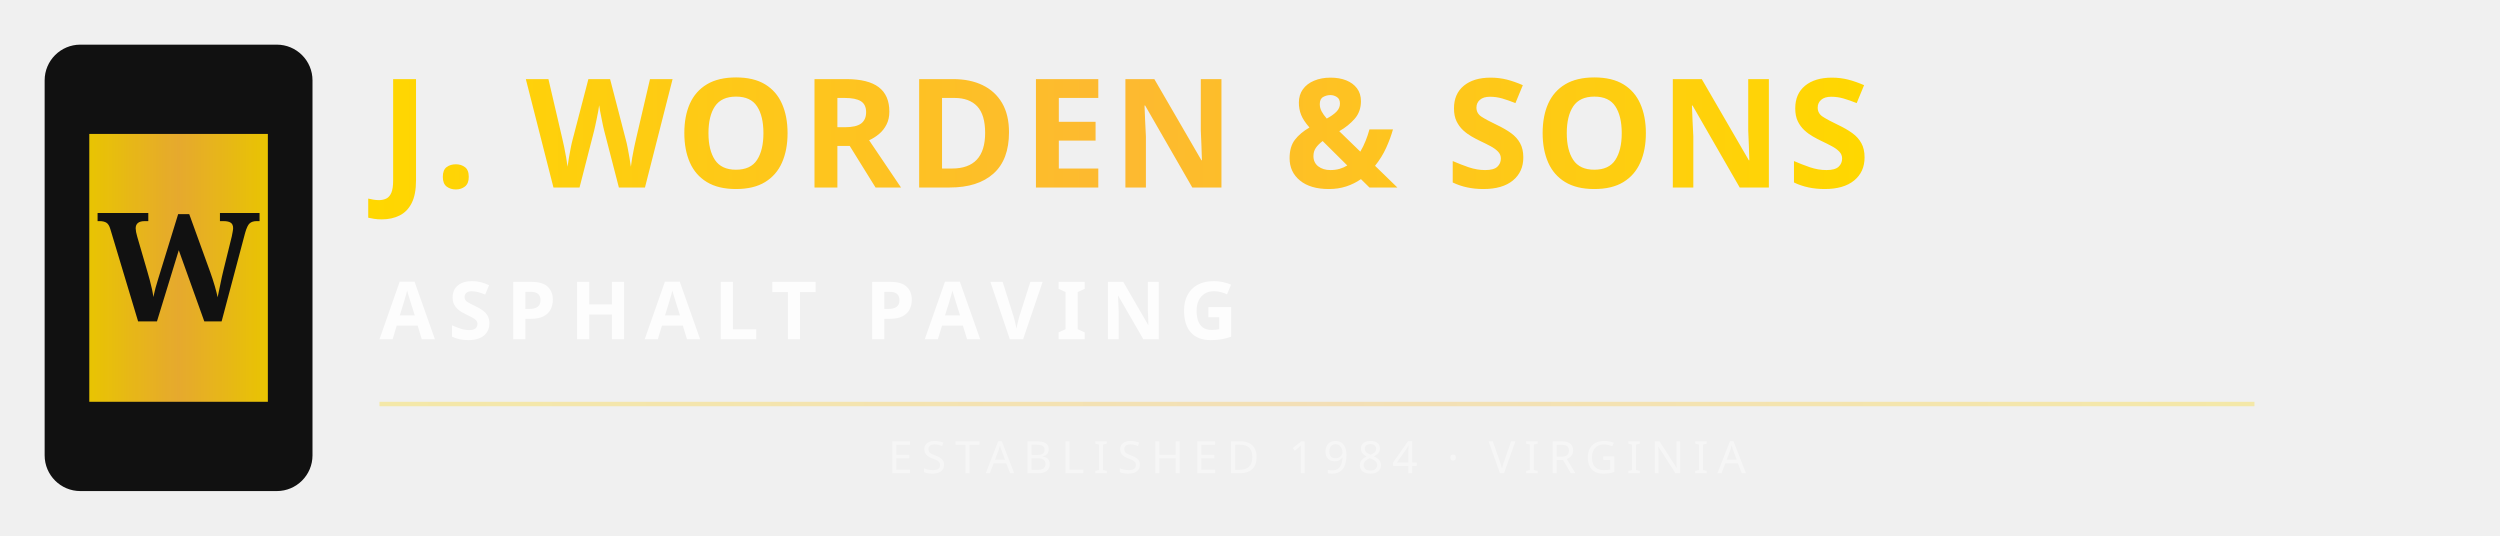
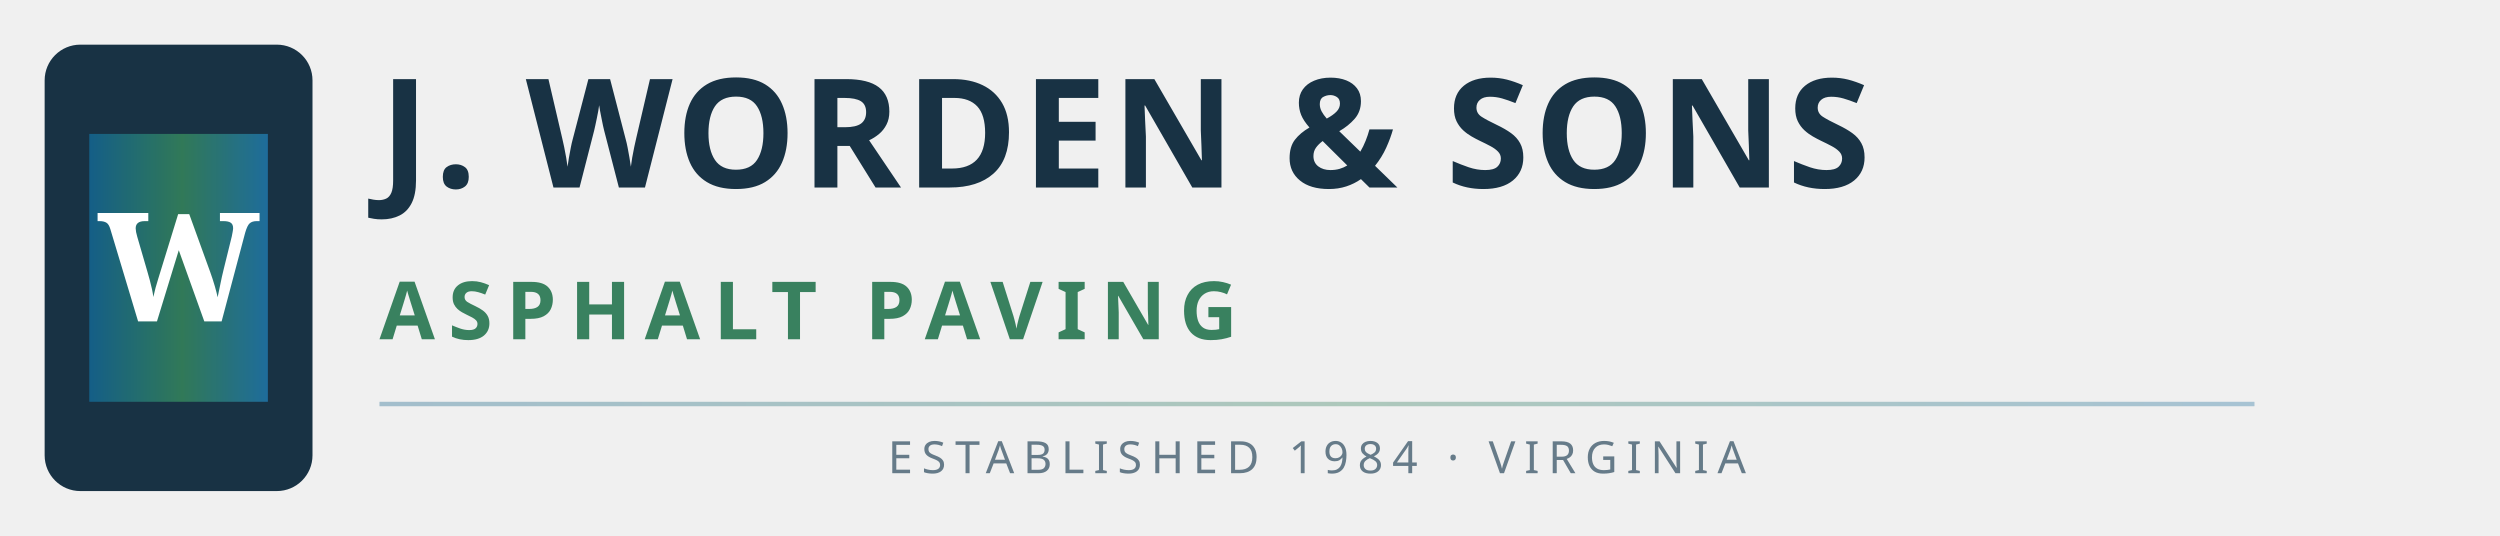
<svg xmlns="http://www.w3.org/2000/svg" viewBox="0 0 560 120" fill="none" role="img" aria-label="J. Worden &amp; Sons Asphalt Paving">
  <defs>
-     <linearGradient id="goldGradient" x1="0%" y1="0%" x2="100%" y2="0%">
-       <stop offset="0%" style="stop-color:#FFD700;stop-opacity:1" />
-       <stop offset="50%" style="stop-color:#FDB931;stop-opacity:1" />
-       <stop offset="100%" style="stop-color:#FFD700;stop-opacity:1" />
+     <linearGradient id="brandGradient" x1="0%" y1="0%" x2="100%" y2="0%">
+       <stop offset="0%" style="stop-color:#14618A;stop-opacity:1" />
+       <stop offset="52%" style="stop-color:#327D59;stop-opacity:1" />
+       <stop offset="100%" style="stop-color:#1F6F9F;stop-opacity:1" />
    </linearGradient>
  </defs>
  <rect width="560" height="120" rx="4" fill="transparent" />
  <g transform="translate(10, 10)">
-     <rect width="60" height="100" rx="8" fill="#111111" />
-     <path d="M10 20 L50 20 L50 80 L10 80 Z" fill="url(#goldGradient)" opacity="0.9" />
-     <text x="30" y="62" font-family="'Playfair Display', serif" font-size="34" font-weight="900" text-anchor="middle" fill="#111111" letter-spacing="-2">W</text>
+     <rect width="60" height="100" rx="8" fill="#183244" />
+     <path d="M10 20 L50 20 L50 80 L10 80 Z" fill="url(#brandGradient)" opacity="0.95" />
+     <text x="30" y="62" font-family="'Playfair Display', serif" font-size="34" font-weight="900" text-anchor="middle" fill="#FFFFFF" letter-spacing="-2">W</text>
  </g>
  <g transform="translate(85, 42)">
-     <text y="0" font-family="'Plus Jakarta Sans', sans-serif" font-size="34" font-weight="800" fill="url(#goldGradient)" letter-spacing="1">J. WORDEN &amp; SONS</text>
-     <text y="34" font-family="'Plus Jakarta Sans', sans-serif" font-size="18" font-weight="700" fill="#FFFFFF" opacity="0.86" letter-spacing="3" text-transform="uppercase">ASPHALT PAVING</text>
-     <rect y="48" width="420" height="1" fill="url(#goldGradient)" opacity="0.3" />
-     <text x="210" y="64" font-family="'Plus Jakarta Sans', sans-serif" font-size="10" font-weight="300" fill="#FFFFFF" opacity="0.4" text-anchor="middle" letter-spacing="2">ESTABLISHED 1984 · VIRGINIA</text>
+     <text y="0" font-family="'Plus Jakarta Sans', sans-serif" font-size="34" font-weight="800" fill="#183244" letter-spacing="1">J. WORDEN &amp; SONS</text>
+     <text y="34" font-family="'Plus Jakarta Sans', sans-serif" font-size="18" font-weight="700" fill="#327D59" opacity="0.96" letter-spacing="3" text-transform="uppercase">ASPHALT PAVING</text>
+     <rect y="48" width="420" height="1" fill="url(#brandGradient)" opacity="0.35" />
+     <text x="210" y="64" font-family="'Plus Jakarta Sans', sans-serif" font-size="10" font-weight="300" fill="#486273" opacity="0.82" text-anchor="middle" letter-spacing="2">ESTABLISHED 1984 · VIRGINIA</text>
  </g>
</svg>
